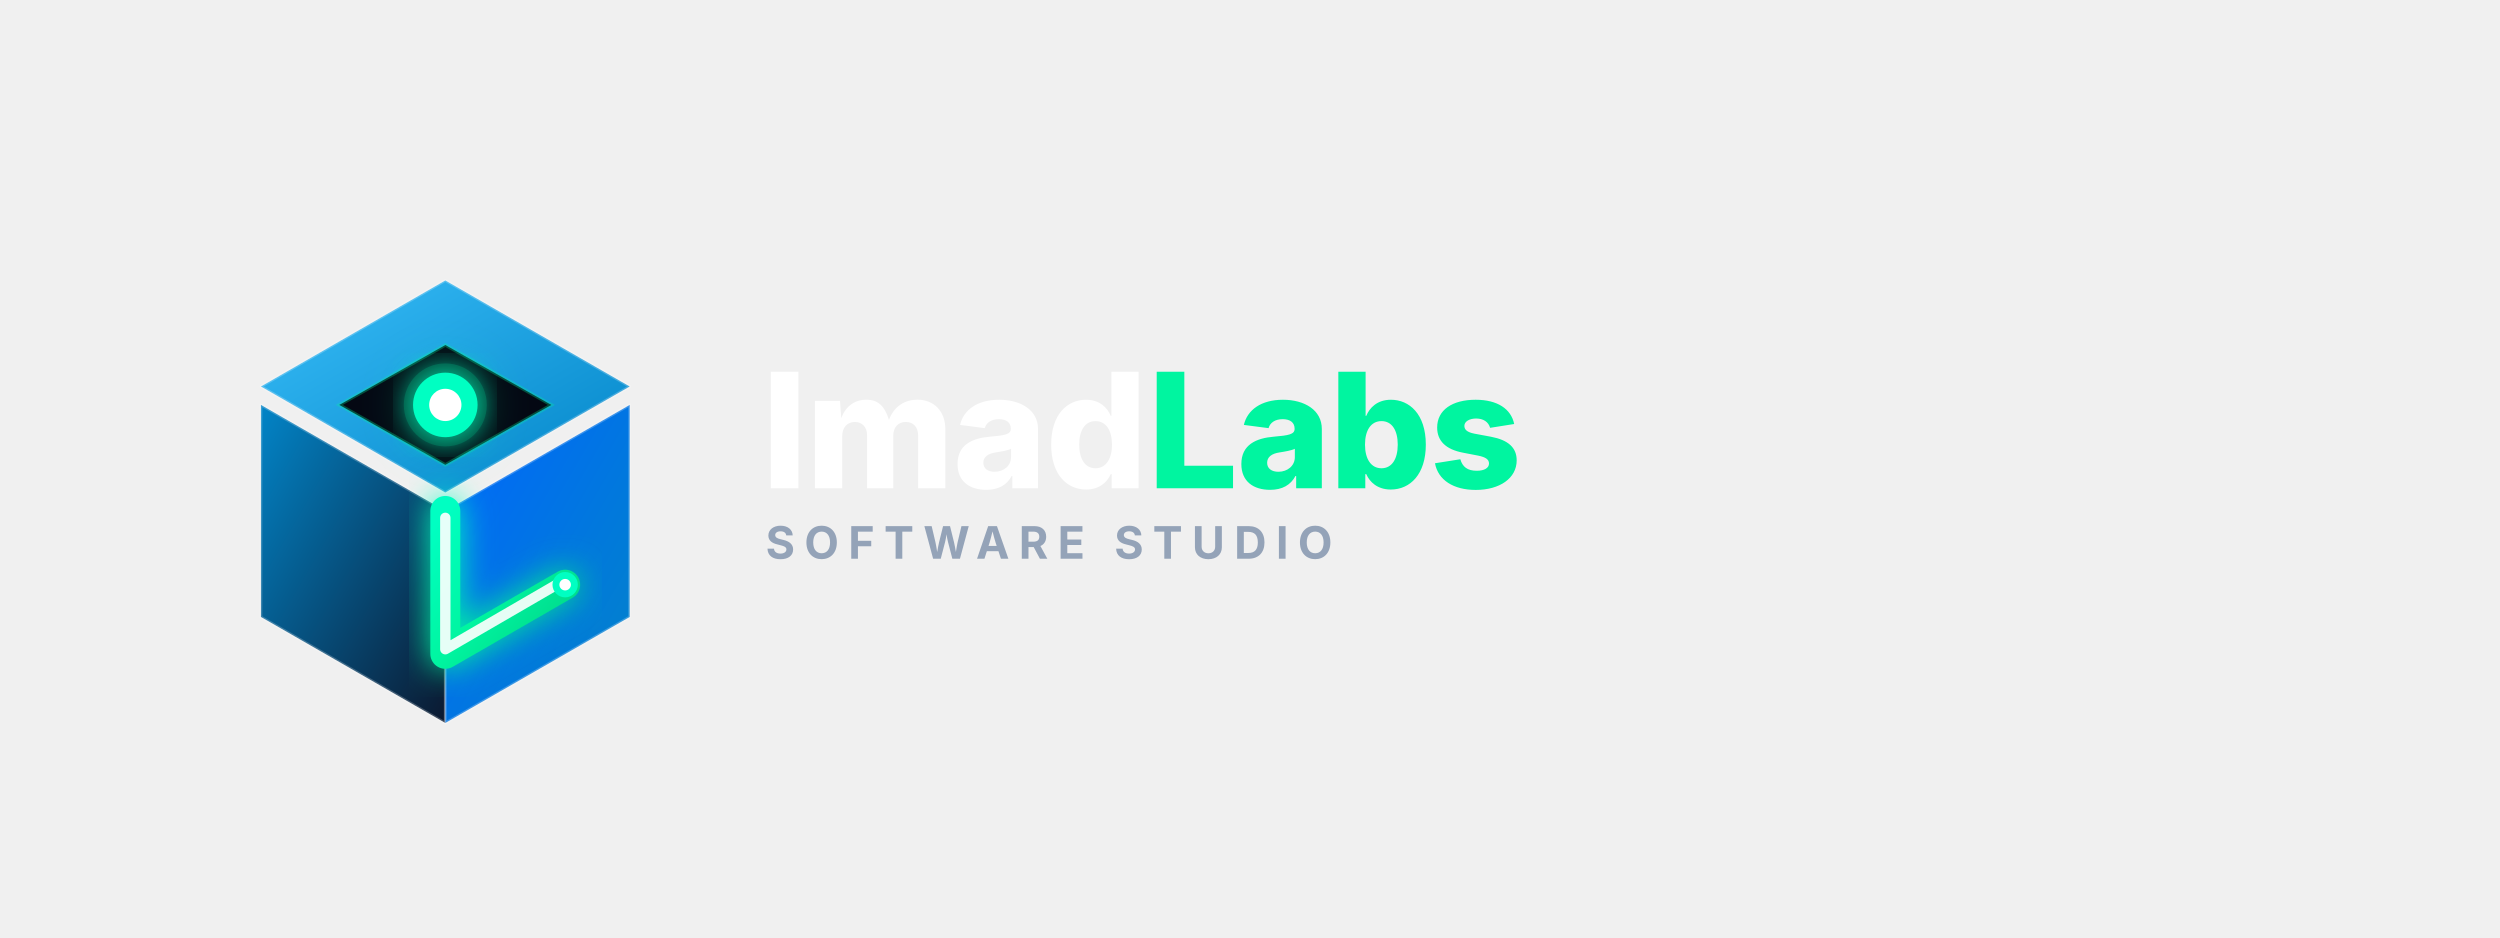
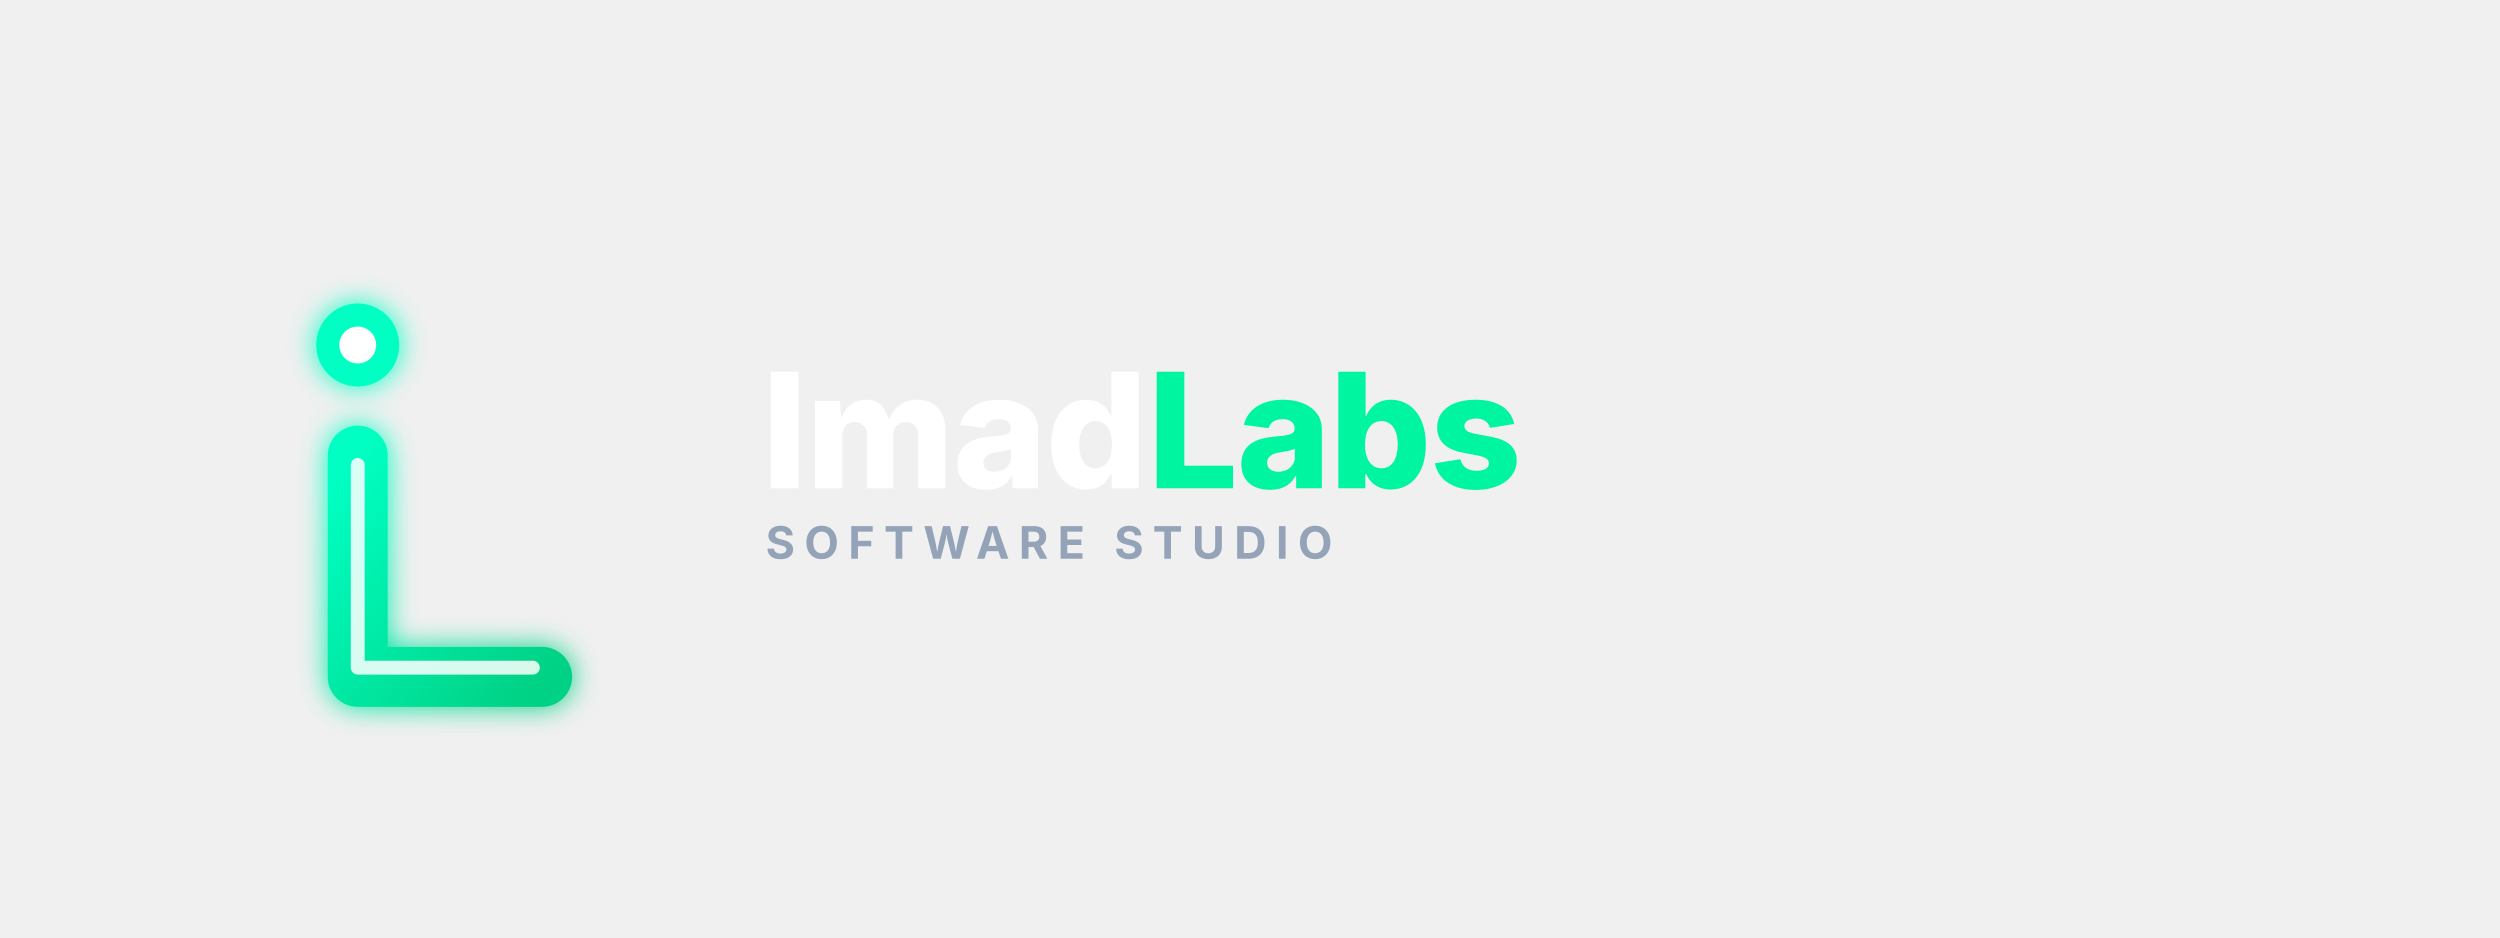
<svg xmlns="http://www.w3.org/2000/svg" width="1280" height="480" viewBox="0 0 1280 480">
  <g transform="translate(110, 115)">
    <g transform="translate(0, 5) scale(1.18)">
      <defs>
        <linearGradient id="lux_top" x1="0%" y1="0%" x2="100%" y2="100%">
          <stop offset="0%" stop-color="#38BDF8" />
          <stop offset="100%" stop-color="#0284C7" />
        </linearGradient>
        <linearGradient id="lux_left" x1="0%" y1="0%" x2="100%" y2="100%">
          <stop offset="0%" stop-color="#0284C7" />
          <stop offset="100%" stop-color="#0B1930" />
        </linearGradient>
        <linearGradient id="lux_right" x1="0%" y1="0%" x2="100%" y2="100%">
          <stop offset="0%" stop-color="#0066FF" />
          <stop offset="100%" stop-color="#0284C7" />
        </linearGradient>
        <linearGradient id="lux_l_grad" x1="0%" y1="0%" x2="100%" y2="100%">
          <stop offset="0%" stop-color="#00FFC2" />
          <stop offset="50%" stop-color="#00F5A0" />
          <stop offset="100%" stop-color="#00D285" />
        </linearGradient>
        <filter id="lux_mint_glow" x="-30%" y="-30%" width="160%" height="160%">
          <feGaussianBlur stdDeviation="7" result="blur" />
          <feComposite in="SourceGraphic" in2="blur" operator="over" />
        </filter>
        <filter id="lux_dot_pulse" x="-50%" y="-50%" width="200%" height="200%">
          <feGaussianBlur stdDeviation="9" result="pulse" />
          <feComposite in="SourceGraphic" in2="pulse" operator="over" />
        </filter>
      </defs>
      <g id="hexacore-master-luxury">
-         <polygon points="100,126 180,80 180,170 100,216 20,170 20,80" fill="none" opacity="0.15" />
-         <polygon points="100,20 180,66 100,112 20,66" fill="url(#lux_top)" stroke="rgba(255, 255, 255, 0.22)" stroke-width="1.2" stroke-linejoin="round" />
-         <polygon points="20,74 100,120 100,212 20,166" fill="url(#lux_left)" stroke="rgba(255, 255, 255, 0.22)" stroke-width="1.2" stroke-linejoin="round" />
-         <polygon points="100,120 180,74 180,166 100,212" fill="url(#lux_right)" stroke="rgba(255, 255, 255, 0.22)" stroke-width="1.2" stroke-linejoin="round" />
-         <polygon points="100,48 146,74 100,100 54,74" fill="#040813" stroke="rgba(0, 245, 160, 0.3)" stroke-width="1.5" />
-         <circle cx="100" cy="74" r="18" fill="#00F5A0" opacity="0.25" filter="url(#lux_dot_pulse)" />
-         <circle cx="100" cy="74" r="14" fill="#00FFC2" filter="url(#lux_mint_glow)" />
-         <circle cx="100" cy="74" r="7" fill="#FFFFFF" />
-         <path d="M 100 120 L 100 182 L 152 152" stroke="url(#lux_l_grad)" stroke-width="13" stroke-linecap="round" stroke-linejoin="round" fill="none" filter="url(#lux_mint_glow)" />
-         <path d="M 100 123 L 100 180 L 150 151" stroke="#FFFFFF" stroke-width="4.5" stroke-linecap="round" stroke-linejoin="round" fill="none" opacity="0.9" />
-         <circle cx="152" cy="152" r="5.5" fill="#00FFC2" />
-         <circle cx="152" cy="152" r="2.5" fill="#FFFFFF" />
+         <g class="imadlabs-mark" transform="translate(20.00 20.00) scale(1)">
+           <defs>
+             <linearGradient id="ilm14g" x1="0" y1="0" x2="1" y2="1">
+               <stop offset="0" stop-color="#00FFC2" />
+               <stop offset="1" stop-color="#00D285" />
+             </linearGradient>
+             <filter id="ilm14f" x="-100%" y="-100%" width="300%" height="300%">
+               <feGaussianBlur stdDeviation="6" result="b" />
+               <feMerge>
+                 <feMergeNode in="b" />
+                 <feMergeNode in="SourceGraphic" />
+               </feMerge>
+             </filter>
+           </defs>
+           <circle cx="42" cy="28" r="18" fill="#00FFC2" filter="url(#ilm14f)" />
+           <circle cx="42" cy="28" r="8" fill="#FFFFFF" />
+           <path d="M 42 76 L 42 172 L 122 172" fill="none" stroke="url(#ilm14g)" stroke-width="26" stroke-linecap="round" stroke-linejoin="round" filter="url(#ilm14f)" />
+           <path d="M 42 80 L 42 168 L 118 168" fill="none" stroke="#FFFFFF" stroke-opacity="0.85" stroke-width="6" stroke-linecap="round" stroke-linejoin="round" />
+         </g>
      </g>
    </g>
    <g transform="translate(280, 135)">
      <text x="0" y="0" font-family="'Plus Jakarta Sans', 'Inter', -apple-system, sans-serif" font-size="82" font-weight="800" letter-spacing="-0.8" fill="#FFFFFF">Imad<tspan fill="#00F5A0">Labs</tspan>
      </text>
      <text x="2" y="36.08" font-family="'Plus Jakarta Sans', 'Inter', -apple-system, sans-serif" font-size="22.96" font-weight="700" letter-spacing="4.8" fill="#94A3B8">SOFTWARE STUDIO</text>
    </g>
  </g>
</svg>
